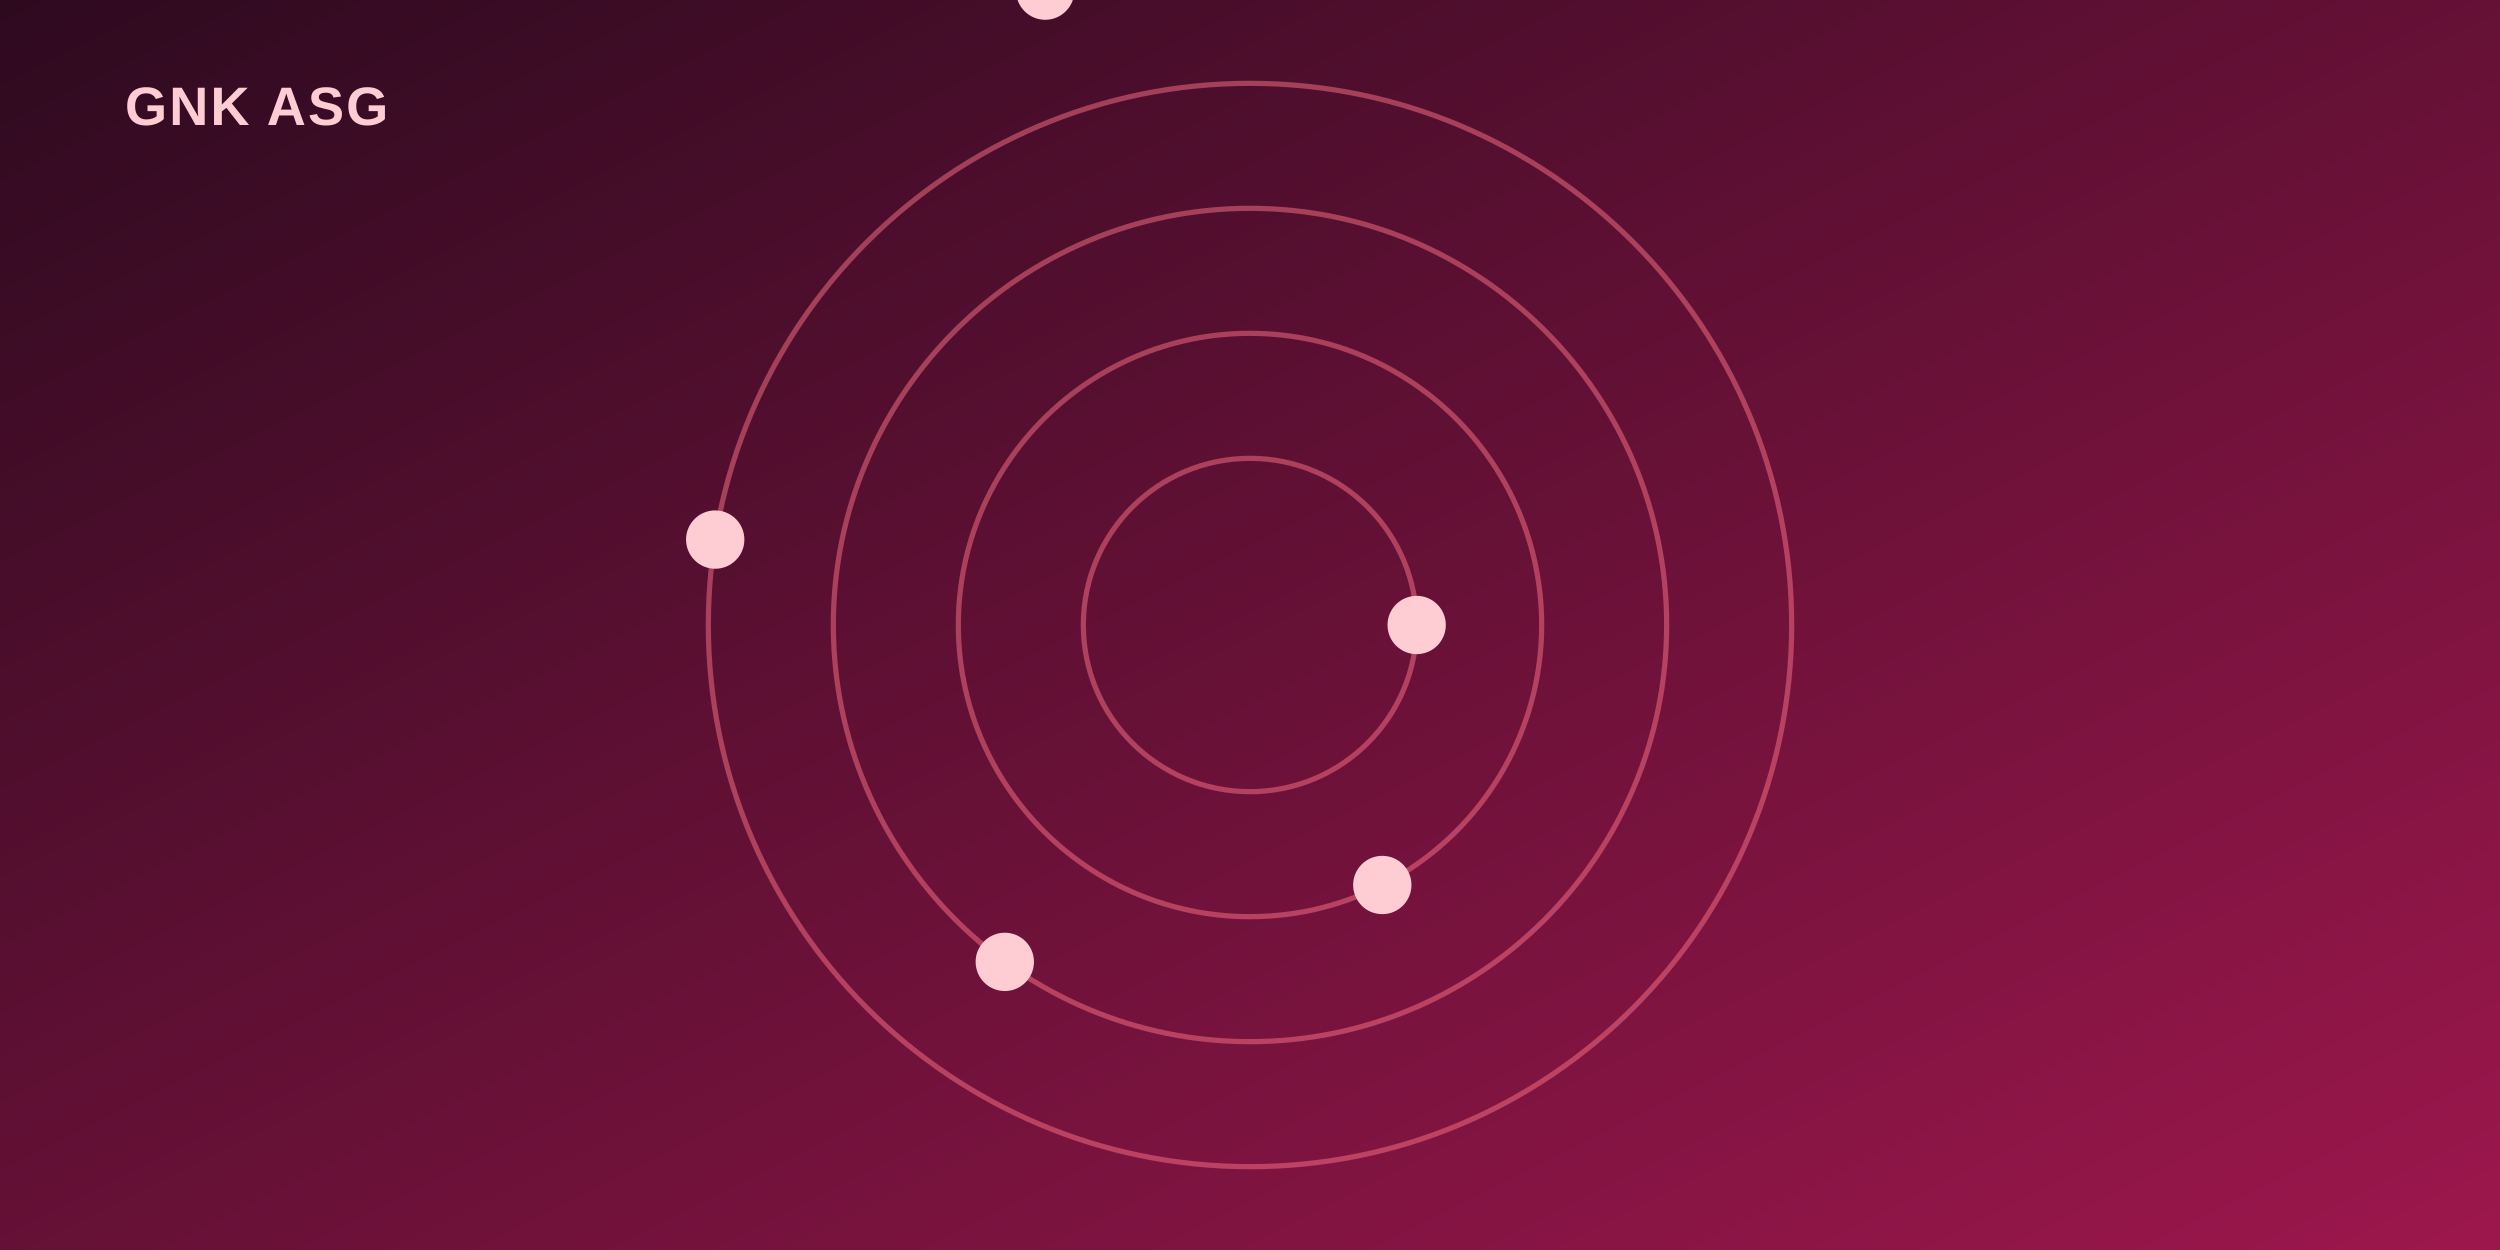
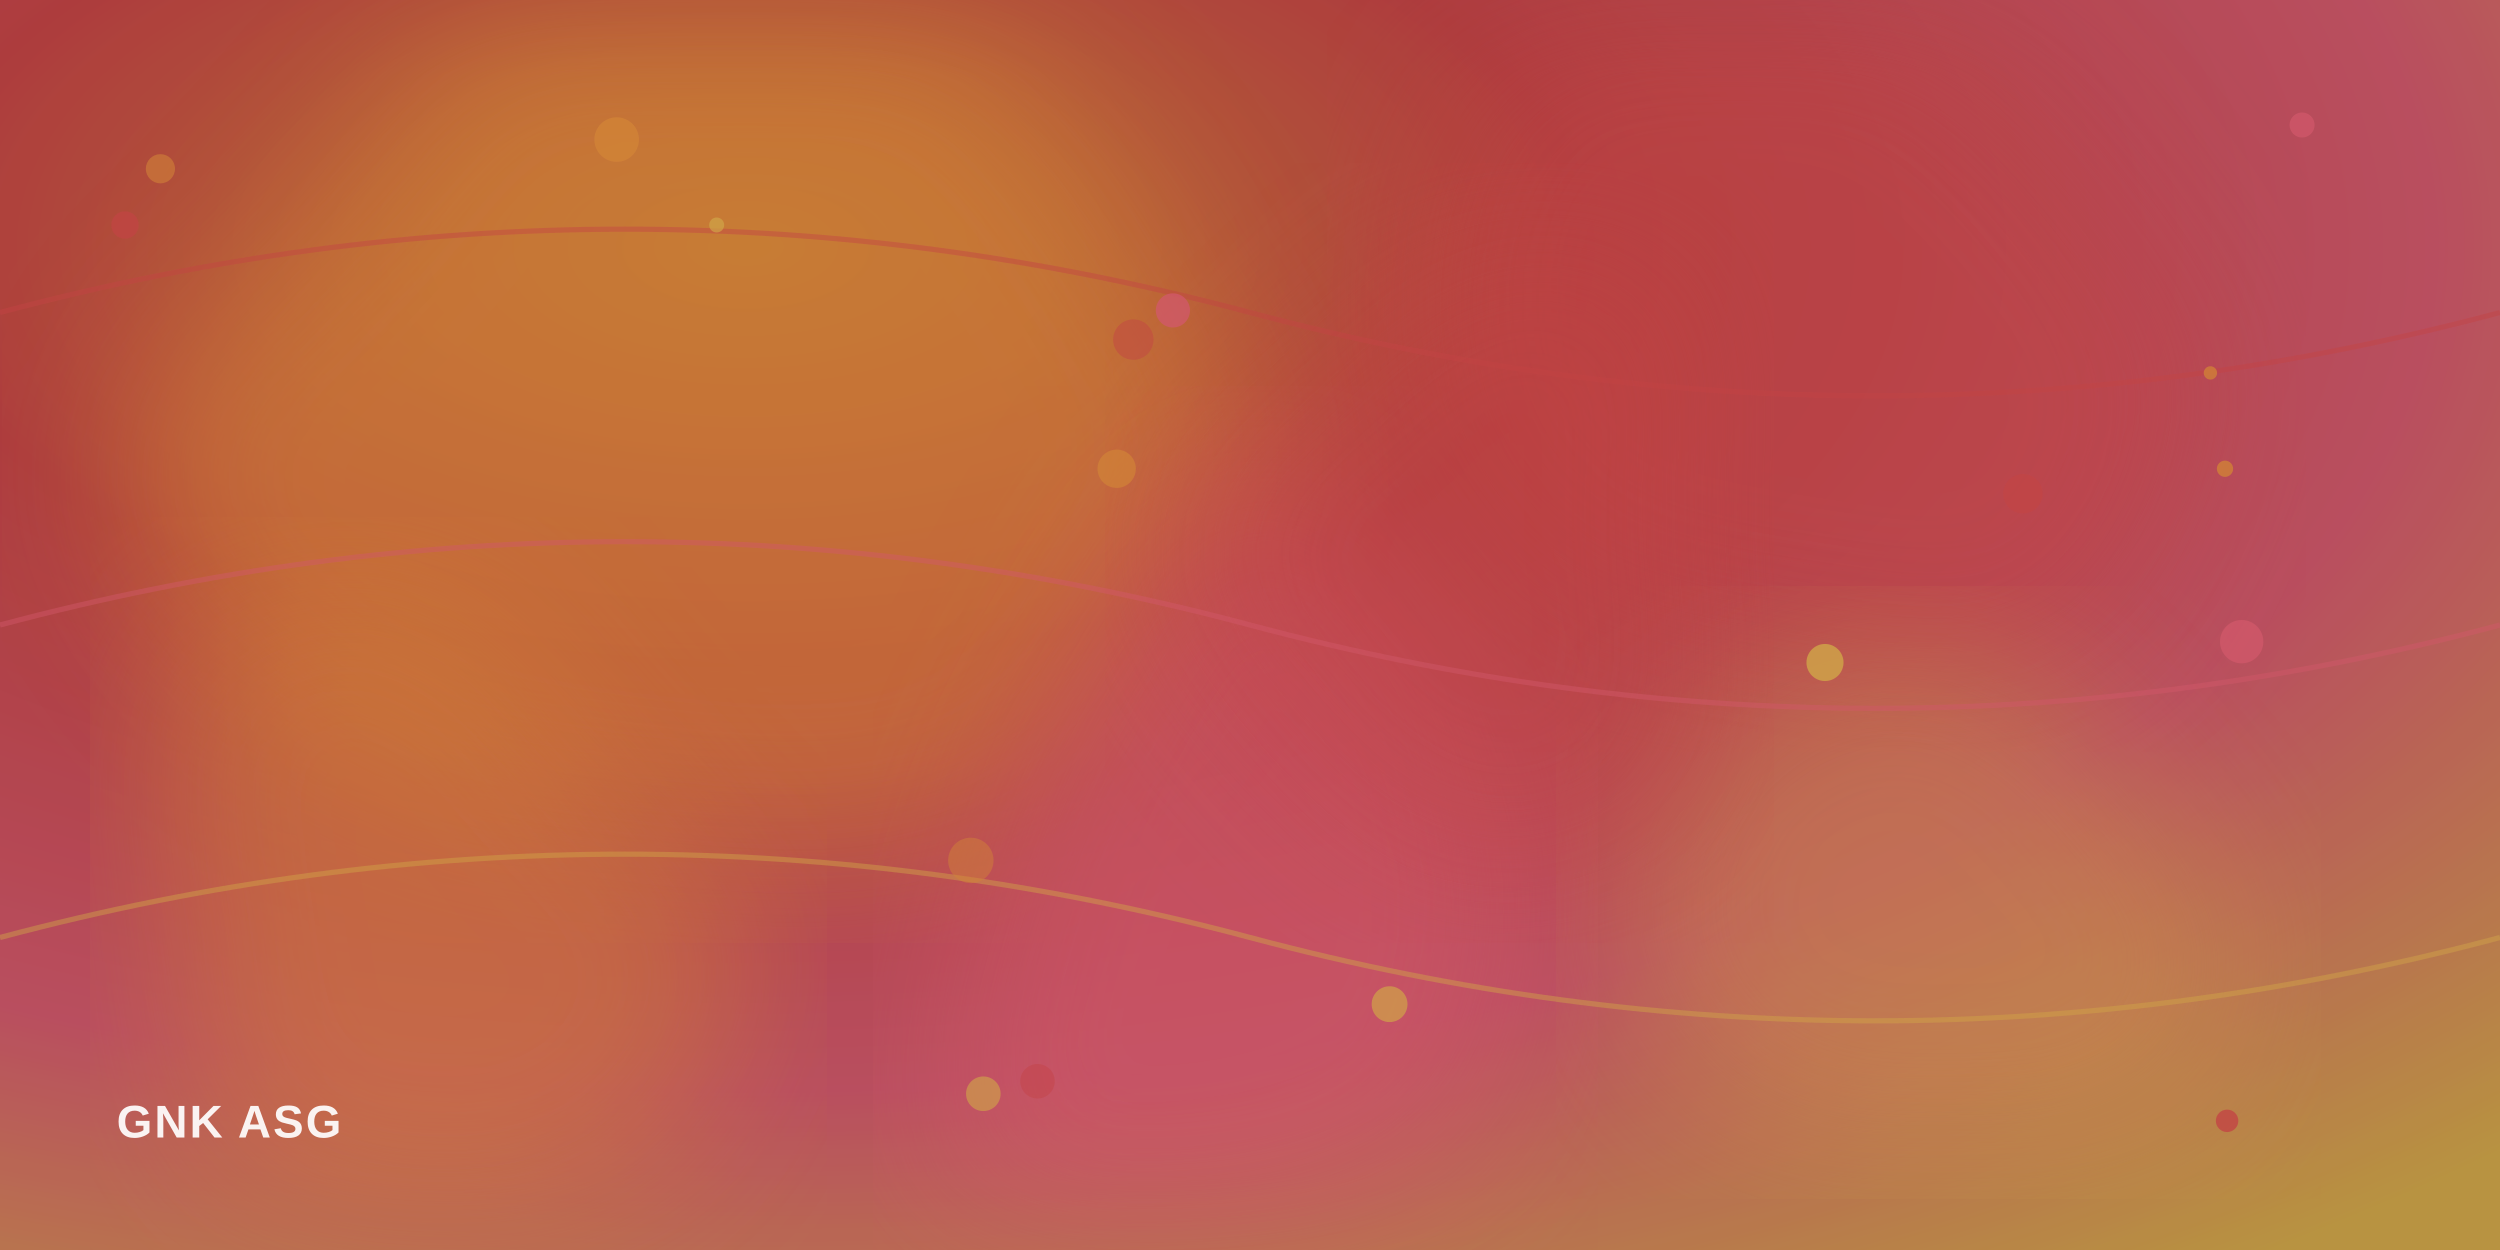
<svg xmlns="http://www.w3.org/2000/svg" viewBox="0 0 1200 600" role="img" aria-labelledby="t27 d27">
  <defs>
-     <linearGradient id="g27" x1="0" y1="0" x2="1" y2="1">
-       <stop stop-color="#2d0a1f" />
-       <stop offset="1" stop-color="#9d174d" />
-     </linearGradient>
+     <radialGradient id="bg27" cx="30%" cy="20%" r="100%">
+       <stop offset="0%" stop-color="#ff9f43" />
+       <stop offset="33%" stop-color="#ee5253" />
+       <stop offset="67%" stop-color="#ff6b81" />
+       <stop offset="100%" stop-color="#feca57" />
+     </radialGradient>
+     <filter id="blur27">
+       <feGaussianBlur stdDeviation="38" />
+     </filter>
  </defs>
-   <rect width="1200" height="600" fill="url(#g27)" />
-   <g>
-     <circle cx="600" cy="300" r="80" fill="none" stroke="#fb7185" stroke-width="2.5" opacity="0.5" />
-     <circle cx="600" cy="300" r="140" fill="none" stroke="#fb7185" stroke-width="2.5" opacity="0.5" />
-     <circle cx="600" cy="300" r="200" fill="none" stroke="#fb7185" stroke-width="2.5" opacity="0.5" />
-     <circle cx="600" cy="300" r="260" fill="none" stroke="#fb7185" stroke-width="2.5" opacity="0.5" />
-     <circle cx="680.0" cy="300.0" r="14" fill="#fecdd3" />
-     <circle cx="663.5" cy="424.8" r="14" fill="#fecdd3" />
-     <circle cx="482.3" cy="461.7" r="14" fill="#fecdd3" />
-     <circle cx="343.3" cy="259.0" r="14" fill="#fecdd3" />
-     <circle cx="501.7" cy="-4.5" r="14" fill="#fecdd3" />
-   </g>
-   <text x="60" y="60" fill="#fecdd3" font-family="Arial" font-size="26" font-weight="700" letter-spacing="1">GNK ASG</text>
+   <rect width="1200" height="600" fill="#0a0a12" />
+   <rect width="1200" height="600" fill="url(#bg27)" opacity="0.88" />
+   <path d="M610.6,220.0 Q610.6,220.0 549.9,314.6 Q489.2,409.2 394.6,405.8 Q300.0,402.4 225.3,386.0 Q150.5,369.5 86.6,294.7 Q22.6,220.0 95.3,153.9 Q167.9,87.9 233.9,-3.9 Q300.0,-95.6 398.6,-36.4 Q497.2,22.8 553.9,121.4 Z" fill="#ff9f43" opacity="0.60" filter="url(#blur27)" />
+   <path d="M1067.6,180.0 Q1067.6,180.0 1036.8,258.0 Q1006.0,336.0 928.0,324.6 Q850.0,313.2 793.4,303.2 Q736.9,293.1 701.3,236.6 Q665.8,180.0 681.0,103.1 Q696.2,26.2 773.1,-7.3 Q850.0,-40.8 914.8,4.8 Q979.6,50.4 1023.6,115.2 Z" fill="#ee5253" opacity="0.45" filter="url(#blur27)" />
+   <path d="M737.7,420.0 Q737.7,420.0 730.2,481.3 Q722.7,542.7 661.3,570.4 Q600.0,598.0 516.2,592.8 Q432.4,587.6 451.6,503.8 Q470.9,420.0 490.7,375.3 Q510.6,330.6 555.3,260.3 Q600.0,189.9 653.1,251.8 Q706.3,313.7 722.0,366.9 Z" fill="#ff6b81" opacity="0.57" filter="url(#blur27)" />
+   <path d="M1083.4,450.0 Q1083.4,450.0 1065.2,498.5 Q1047.0,547.0 998.5,547.3 Q950.0,547.5 898.0,550.7 Q846.1,553.9 802.7,502.0 Q759.3,450.0 791.1,386.4 Q822.8,322.8 886.4,309.5 Q950.0,296.2 986.8,336.3 Q1023.6,376.4 1053.5,413.2 Z" fill="#feca57" opacity="0.37" filter="url(#blur27)" />
+   <path d="M367.3,450.0 Q367.3,450.0 341.8,508.1 Q316.3,566.3 258.1,578.2 Q200.0,590.1 147.6,572.5 Q95.1,554.9 91.9,502.4 Q88.7,450.0 75.0,380.7 Q61.3,311.3 130.7,286.8 Q200.0,262.3 241.5,314.7 Q283.0,367.0 325.1,408.5 Z" fill="#ff9f43" opacity="0.52" filter="url(#blur27)" />
+   <path d="M812.9,250.0 Q812.9,250.0 823.2,316.8 Q833.6,383.6 766.8,411.1 Q700.0,438.6 652.6,391.7 Q605.2,344.8 571.7,297.4 Q538.2,250.0 583.6,214.6 Q629.1,179.1 664.6,140.7 Q700.0,102.4 764.8,111.4 Q829.6,120.4 821.2,185.2 Z" fill="#ee5253" opacity="0.41" filter="url(#blur27)" />
+   <path d="M0 150 Q 300 70 600 150 T 1200 150" stroke="#ee5253" stroke-width="2.5" fill="none" opacity="0.45" />
+   <path d="M0 300 Q 300 220 600 300 T 1200 300" stroke="#ff6b81" stroke-width="2.5" fill="none" opacity="0.45" />
+   <path d="M0 450 Q 300 370 600 450 T 1200 450" stroke="#feca57" stroke-width="2.5" fill="none" opacity="0.45" />
+   <circle cx="971" cy="237" r="9.5" fill="#ee5253" opacity="0.58" />
+   <circle cx="344" cy="108" r="3.6" fill="#feca57" opacity="0.68" />
+   <circle cx="466" cy="413" r="10.9" fill="#ff9f43" opacity="0.48" />
+   <circle cx="1076" cy="308" r="10.4" fill="#ff6b81" opacity="0.77" />
+   <circle cx="536" cy="225" r="9.2" fill="#ff9f43" opacity="0.70" />
+   <circle cx="1105" cy="60" r="6.0" fill="#ff6b81" opacity="0.75" />
+   <circle cx="77" cy="81" r="7.0" fill="#ff9f43" opacity="0.59" />
+   <circle cx="472" cy="525" r="8.3" fill="#feca57" opacity="0.62" />
+   <circle cx="296" cy="67" r="10.7" fill="#ff9f43" opacity="0.84" />
+   <circle cx="498" cy="519" r="8.3" fill="#ee5253" opacity="0.43" />
+   <circle cx="1061" cy="179" r="3.2" fill="#ff9f43" opacity="0.76" />
+   <circle cx="563" cy="149" r="8.2" fill="#ff6b81" opacity="0.77" />
+   <circle cx="876" cy="318" r="8.9" fill="#feca57" opacity="0.80" />
+   <circle cx="544" cy="163" r="9.7" fill="#ee5253" opacity="0.47" />
+   <circle cx="667" cy="482" r="8.6" fill="#feca57" opacity="0.69" />
+   <circle cx="60" cy="108" r="6.6" fill="#ee5253" opacity="0.61" />
+   <circle cx="1069" cy="538" r="5.4" fill="#ee5253" opacity="0.77" />
+   <circle cx="1068" cy="225" r="3.9" fill="#ff9f43" opacity="0.78" />
+   <rect width="1200" height="600" fill="#000" opacity="0.18" />
+   <text x="56" y="546" fill="#ffffff" font-family="Arial" font-size="22" font-weight="800" letter-spacing="1" opacity="0.92">GNK ASG</text>
</svg>
